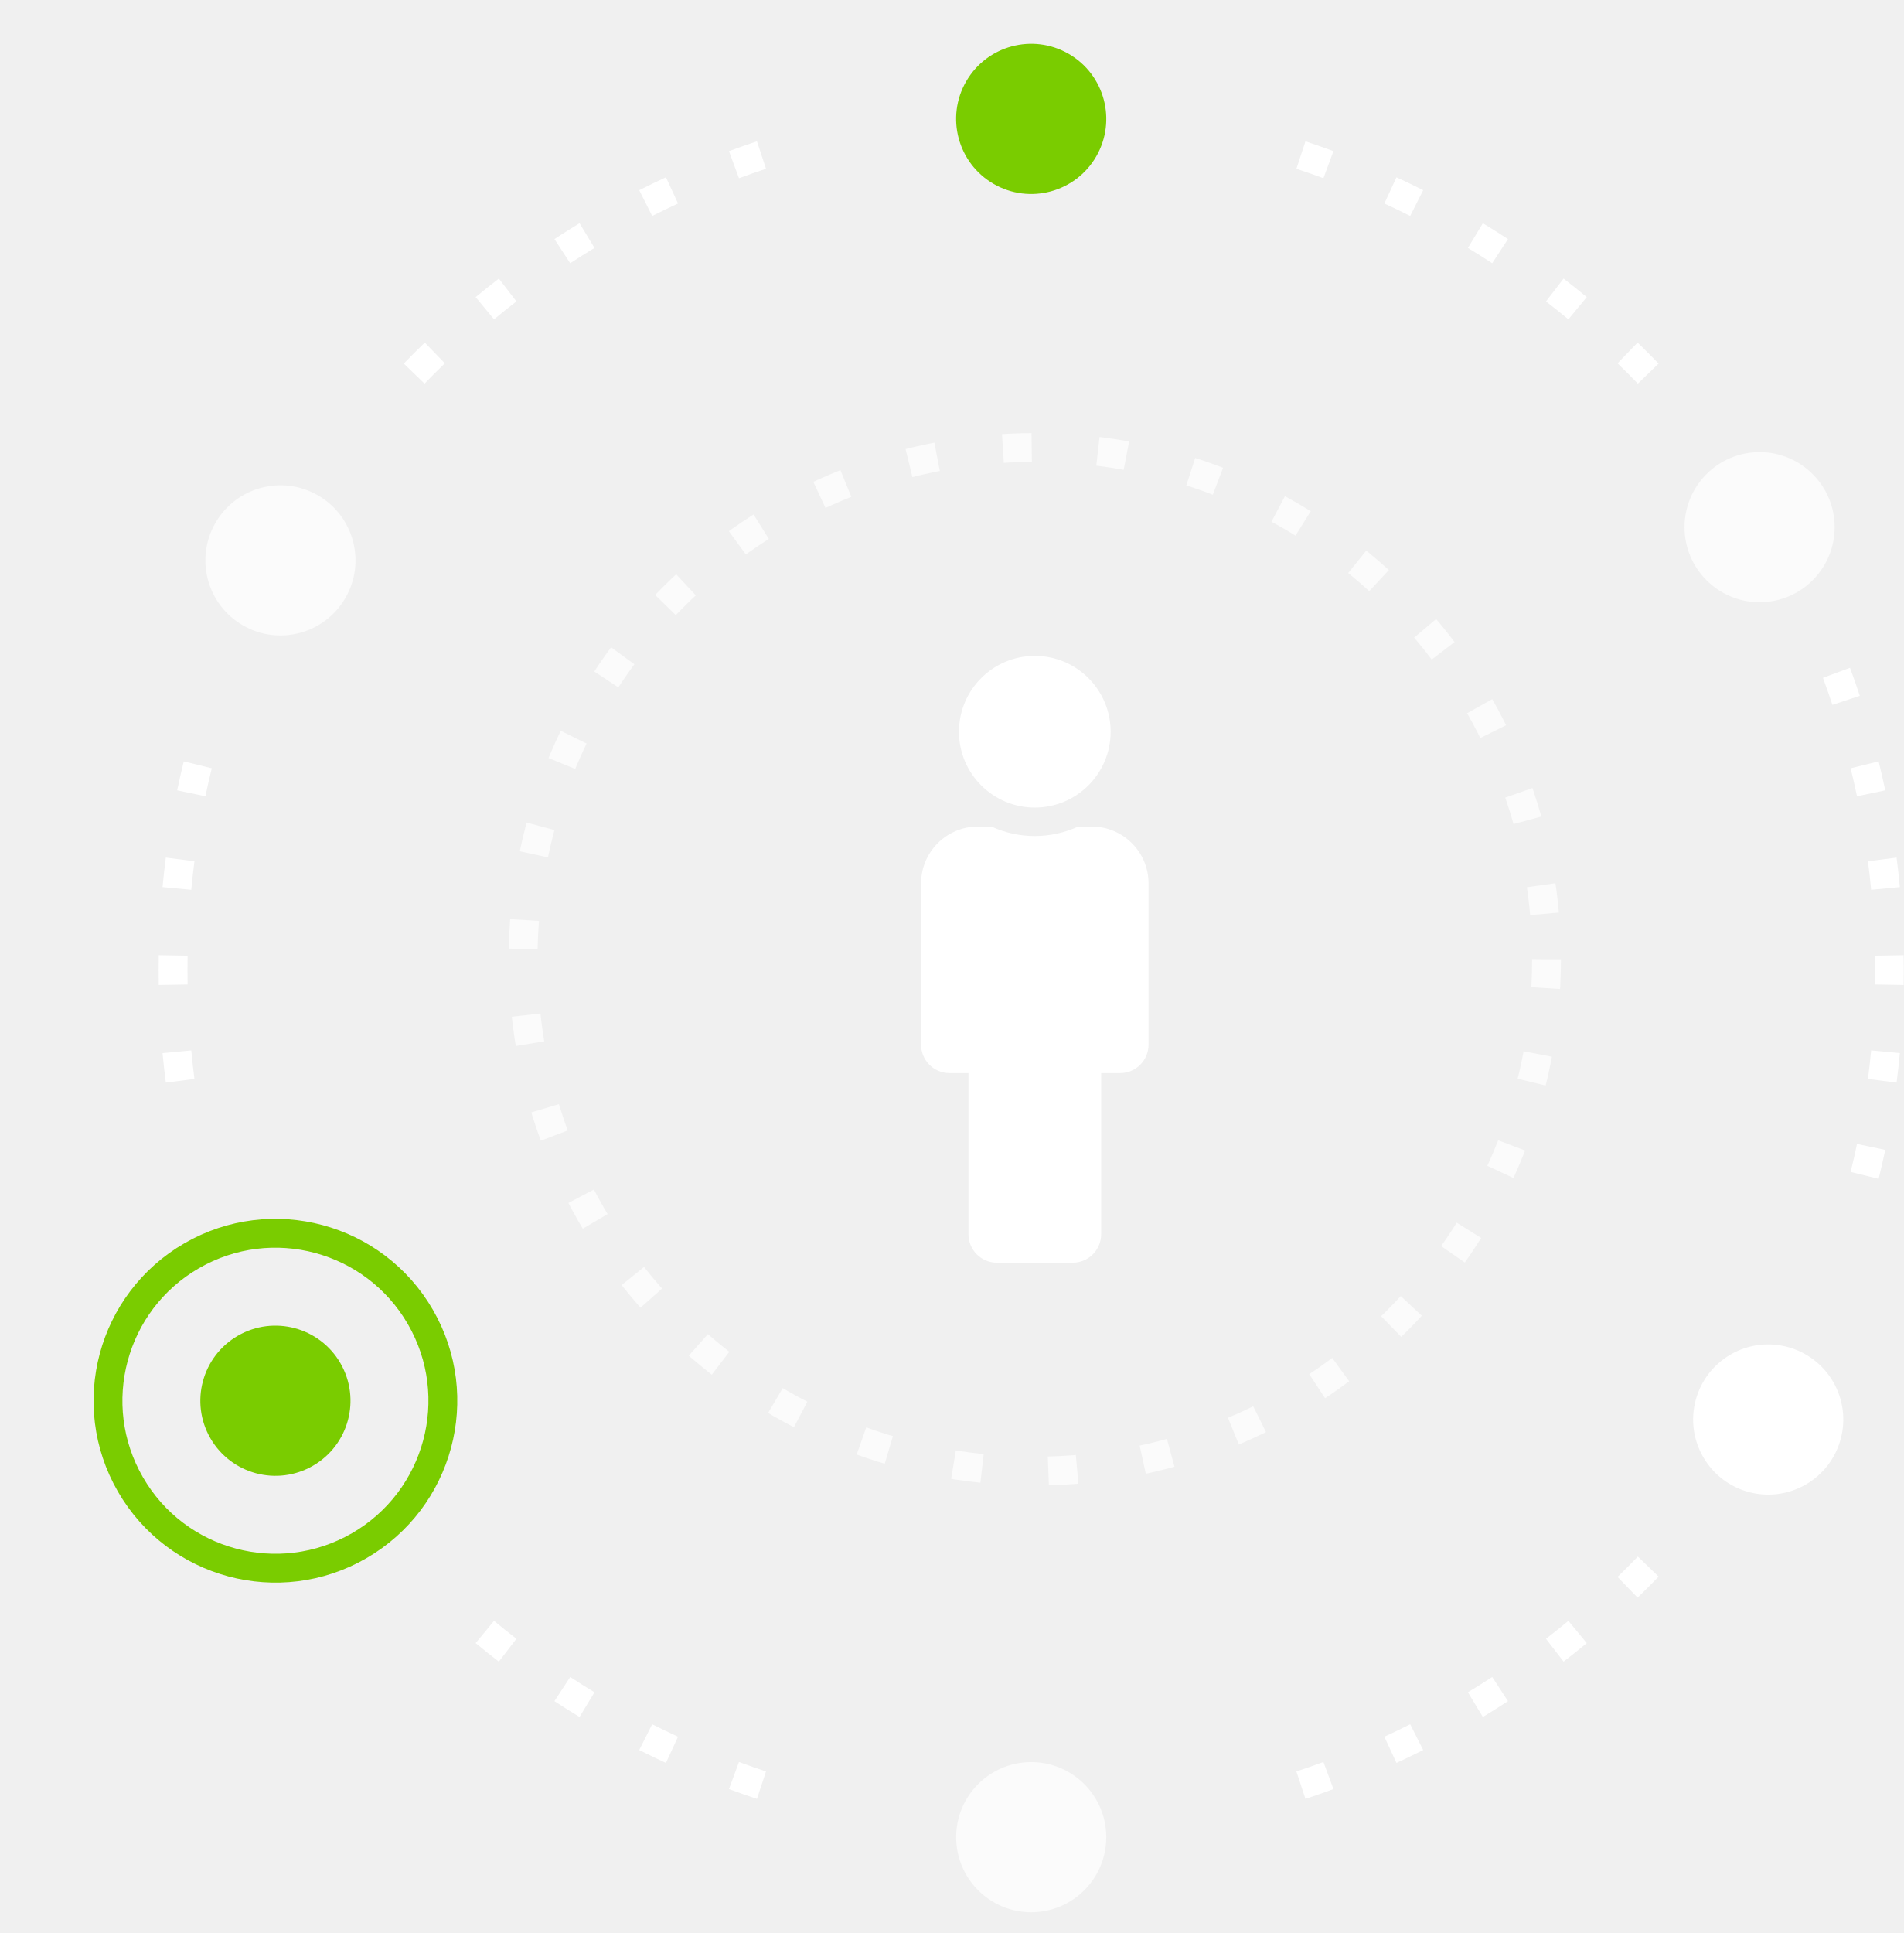
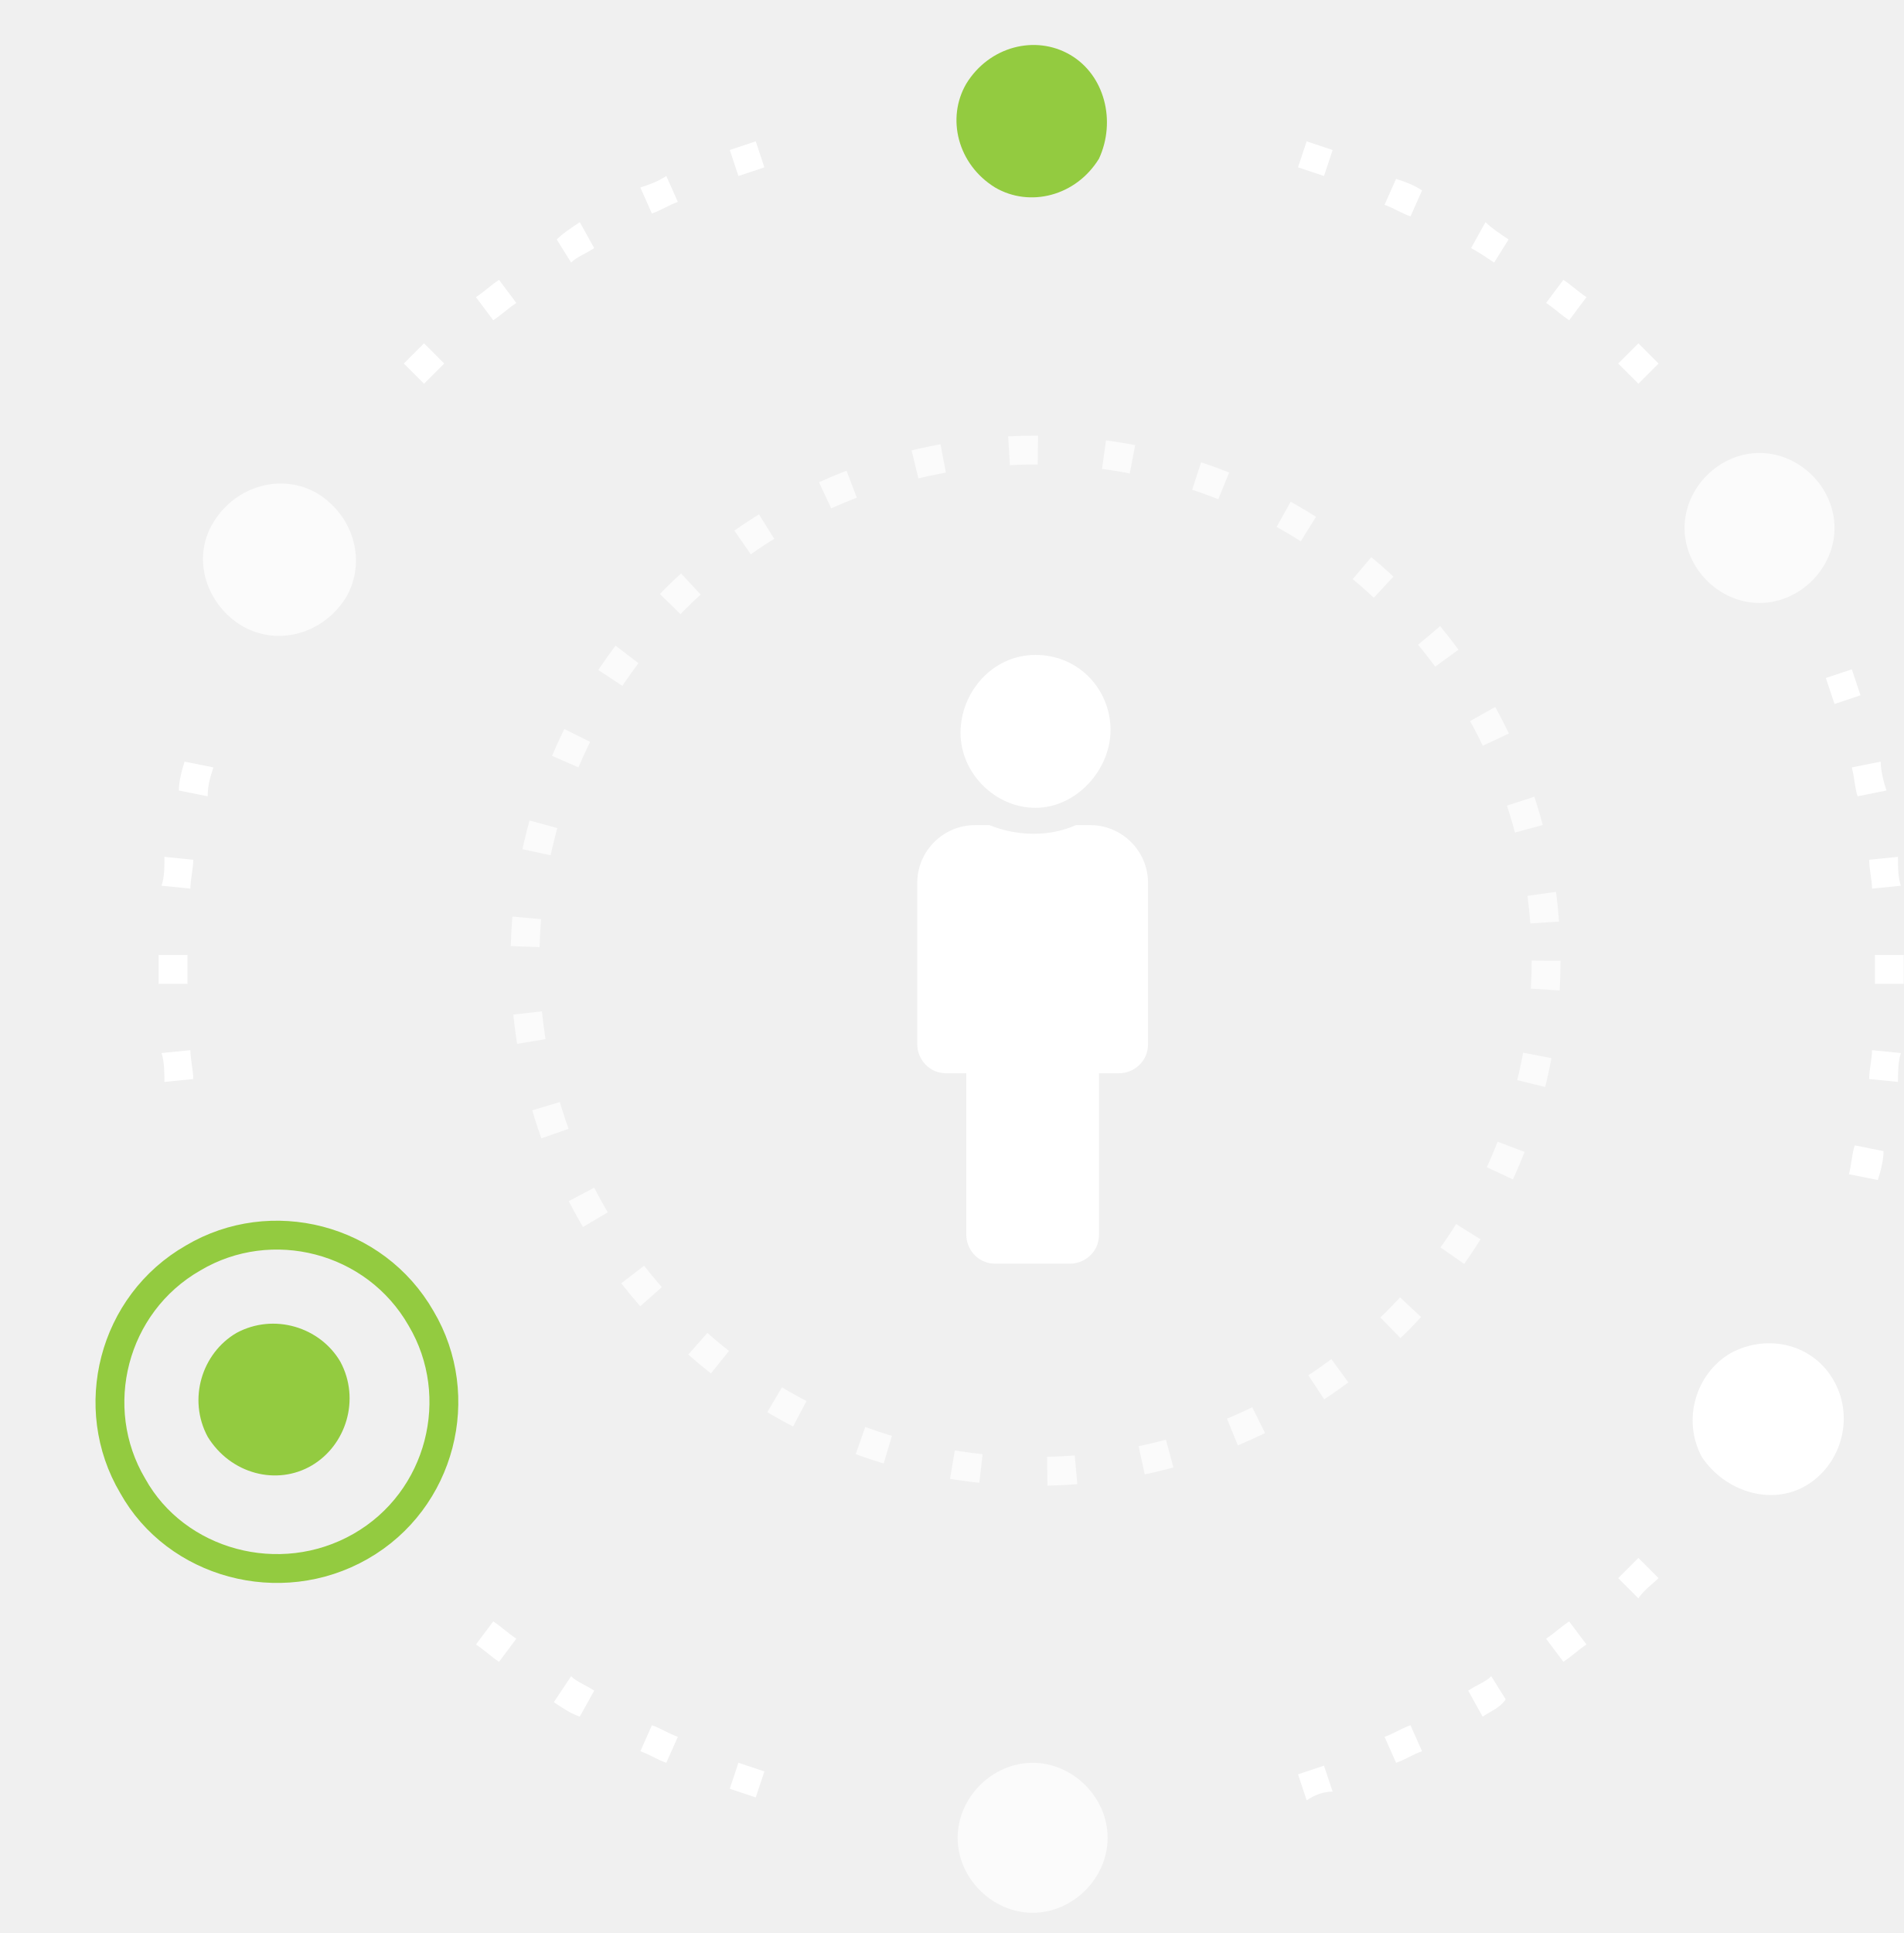
- <svg xmlns="http://www.w3.org/2000/svg" width="66" height="67" viewBox="0 0 66 67" fill="none">
-   <path fill-rule="evenodd" clip-rule="evenodd" d="M65.996 34.141L64.996 34.124C64.999 33.958 65 33.792 65 33.625C65 33.458 64.999 33.292 64.996 33.126L65.996 33.109C65.999 33.281 66 33.453 66 33.625C66 33.797 65.999 33.969 65.996 34.141ZM65.865 30.748L64.869 30.842C64.838 30.511 64.801 30.181 64.759 29.853L65.751 29.725C65.795 30.064 65.833 30.405 65.865 30.748ZM65.358 27.394L64.379 27.599C64.311 27.274 64.237 26.95 64.158 26.629L65.129 26.391C65.211 26.723 65.287 27.057 65.358 27.394ZM64.476 24.117L63.526 24.431C63.422 24.116 63.313 23.804 63.198 23.494L64.136 23.147C64.255 23.468 64.368 23.791 64.476 24.117ZM57.501 12.602L56.782 13.297C56.551 13.058 56.317 12.824 56.078 12.593L56.773 11.874C57.02 12.113 57.262 12.355 57.501 12.602ZM55.01 10.298L54.373 11.069C54.118 10.857 53.858 10.65 53.596 10.448L54.206 9.656C54.478 9.866 54.746 10.079 55.01 10.298ZM52.279 8.286L51.732 9.123C51.454 8.942 51.173 8.765 50.89 8.593L51.408 7.738C51.702 7.916 51.992 8.098 52.279 8.286ZM49.339 6.592L48.889 7.485C48.594 7.336 48.295 7.192 47.994 7.053L48.413 6.145C48.725 6.289 49.033 6.438 49.339 6.592ZM46.228 5.239L45.881 6.177C45.571 6.062 45.259 5.953 44.944 5.849L45.258 4.899C45.584 5.007 45.907 5.12 46.228 5.239ZM26.242 4.899L26.556 5.849C26.241 5.953 25.929 6.062 25.619 6.177L25.272 5.239C25.593 5.12 25.916 5.007 26.242 4.899ZM23.087 6.145L23.506 7.053C23.205 7.192 22.906 7.336 22.61 7.485L22.161 6.592C22.466 6.438 22.775 6.289 23.087 6.145ZM20.092 7.738L20.61 8.593C20.326 8.765 20.046 8.942 19.768 9.123L19.221 8.286C19.508 8.098 19.798 7.916 20.092 7.738ZM17.294 9.656L17.904 10.448C17.642 10.65 17.382 10.857 17.127 11.069L16.49 10.298C16.754 10.079 17.022 9.866 17.294 9.656ZM14.727 11.874L15.422 12.593C15.183 12.824 14.949 13.058 14.718 13.297L13.999 12.602C14.238 12.355 14.48 12.113 14.727 11.874ZM6.371 26.391L7.342 26.629C7.263 26.95 7.189 27.274 7.121 27.599L6.142 27.394C6.213 27.057 6.289 26.723 6.371 26.391ZM5.749 29.725L6.741 29.853C6.699 30.181 6.662 30.511 6.631 30.842L5.635 30.748C5.667 30.405 5.705 30.064 5.749 29.725ZM5.504 33.109C5.501 33.281 5.5 33.453 5.5 33.625C5.5 33.797 5.501 33.969 5.504 34.141L6.504 34.124C6.501 33.958 6.5 33.792 6.5 33.625C6.5 33.458 6.501 33.292 6.504 33.126L5.504 33.109ZM5.635 36.502L6.631 36.408C6.662 36.739 6.699 37.069 6.741 37.397L5.749 37.525C5.705 37.186 5.667 36.845 5.635 36.502ZM16.49 56.952L17.127 56.181C17.382 56.393 17.642 56.6 17.904 56.802L17.294 57.594C17.022 57.385 16.754 57.171 16.49 56.952ZM19.221 58.964C19.508 59.152 19.798 59.334 20.092 59.512L20.61 58.657C20.326 58.485 20.046 58.309 19.768 58.127L19.221 58.964ZM22.161 60.658L22.61 59.765C22.906 59.914 23.205 60.058 23.506 60.197L23.087 61.105C22.775 60.961 22.466 60.812 22.161 60.658ZM25.272 62.011L25.619 61.073C25.929 61.188 26.241 61.297 26.556 61.401L26.242 62.351C25.916 62.243 25.593 62.13 25.272 62.011ZM45.258 62.351L44.944 61.401C45.259 61.297 45.571 61.188 45.881 61.073L46.228 62.011C45.907 62.13 45.584 62.243 45.258 62.351ZM48.413 61.105L47.994 60.197C48.295 60.058 48.594 59.914 48.889 59.765L49.339 60.658C49.033 60.812 48.725 60.961 48.413 61.105ZM51.408 59.512L50.89 58.657C51.173 58.485 51.454 58.309 51.732 58.127L52.279 58.964C51.992 59.152 51.702 59.334 51.408 59.512ZM54.206 57.594L53.596 56.802C53.858 56.6 54.118 56.393 54.373 56.181L55.01 56.952C54.746 57.171 54.478 57.385 54.206 57.594ZM56.773 55.376L56.078 54.657C56.317 54.426 56.551 54.192 56.782 53.953L57.501 54.648C57.262 54.895 57.02 55.137 56.773 55.376ZM65.129 40.859C65.211 40.527 65.287 40.193 65.358 39.856L64.379 39.651C64.311 39.977 64.237 40.3 64.158 40.621L65.129 40.859ZM65.751 37.525L64.759 37.397C64.801 37.069 64.838 36.739 64.869 36.408L65.865 36.502C65.833 36.845 65.795 37.186 65.751 37.525Z" fill="white" />
-   <path d="M38.353 63.679C38.353 62.241 37.187 61.076 35.75 61.076C34.313 61.076 33.148 62.241 33.148 63.679C33.148 65.116 34.313 66.281 35.75 66.281C37.187 66.281 38.353 65.116 38.353 63.679Z" fill="white" fill-opacity="0.7" />
-   <path d="M37.051 1.867C35.806 1.149 34.215 1.575 33.496 2.82C32.777 4.065 33.204 5.657 34.449 6.375C35.694 7.094 37.285 6.667 38.004 5.423C38.723 4.178 38.296 2.586 37.051 1.867Z" fill="#7ACC00" />
-   <path d="M10.85 50.805C12.094 50.087 12.521 48.495 11.802 47.25C11.084 46.005 9.492 45.579 8.247 46.297C7.002 47.016 6.576 48.608 7.294 49.852C8.013 51.097 9.605 51.524 10.85 50.805Z" fill="#7ACC00" />
-   <path d="M12.45 53.578C15.226 51.975 16.178 48.425 14.575 45.649C12.972 42.873 9.422 41.922 6.646 43.525C3.87 45.127 2.919 48.677 4.522 51.453C6.125 54.229 9.674 55.18 12.45 53.578Z" stroke="#7ACC00" />
-   <path d="M63.604 18.273C63.604 16.835 62.439 15.67 61.002 15.67C59.564 15.67 58.399 16.835 58.399 18.273C58.399 19.71 59.564 20.875 61.002 20.875C62.439 20.875 63.604 19.71 63.604 18.273Z" fill="white" fill-opacity="0.7" />
-   <path d="M8.421 21.677C9.666 22.396 11.258 21.969 11.976 20.725C12.695 19.48 12.269 17.888 11.024 17.169C9.779 16.451 8.187 16.877 7.469 18.122C6.75 19.367 7.177 20.959 8.421 21.677Z" fill="white" fill-opacity="0.7" />
-   <path d="M62.602 51.456C63.847 50.737 64.273 49.145 63.555 47.901C62.836 46.656 61.244 46.229 59.999 46.948C58.755 47.667 58.328 49.258 59.047 50.503C59.766 51.748 61.357 52.175 62.602 51.456Z" fill="white" />
-   <circle cx="35.875" cy="33.25" r="17.74" stroke="white" stroke-opacity="0.7" stroke-dasharray="1 2.3" />
-   <path d="M35.875 22.734C37.327 22.734 38.504 23.911 38.504 25.363C38.504 26.815 37.327 27.992 35.875 27.992C34.423 27.992 33.246 26.815 33.246 25.363C33.246 23.911 34.423 22.734 35.875 22.734ZM37.847 28.649H37.38C36.447 29.078 35.343 29.097 34.37 28.649H33.903C32.814 28.649 31.932 29.532 31.932 30.621V36.208C31.932 36.752 32.373 37.194 32.917 37.194H33.575V42.78C33.575 43.324 34.016 43.766 34.561 43.766H37.19C37.734 43.766 38.175 43.324 38.175 42.78V37.194H38.833C39.377 37.194 39.818 36.752 39.818 36.208V30.621C39.818 29.532 38.936 28.649 37.847 28.649Z" fill="white" />
+ <svg xmlns="http://www.w3.org/2000/svg" version="1.1" id="Layer_1" x="0px" y="0px" viewBox="0 0 66 67" style="enable-background:new 0 0 66 67;" xml:space="preserve">
+   <style type="text/css">
+ 	.st0{fill-rule:evenodd;clip-rule:evenodd;fill:#FFFFFF;}
+ 	.st1{fill:#FFFFFF;fill-opacity:0.7;}
+ 	.st2{fill:#93CB40;}
+ 	.st3{fill:none;stroke:#93CB40;}
+ 	.st4{fill:#FFFFFF;}
+ 	.st5{fill:none;stroke:#FFFFFF;stroke-opacity:0.7;stroke-dasharray:1,2.3;}
+ </style>
+   <path class="st0" d="M66,34.1l-1,0c0-0.2,0-0.3,0-0.5c0-0.2,0-0.3,0-0.5l1,0c0,0.2,0,0.3,0,0.5C66,33.8,66,34,66,34.1z M65.9,30.7  l-1,0.1c0-0.3-0.1-0.7-0.1-1l1-0.1C65.8,30.1,65.8,30.4,65.9,30.7z M65.4,27.4l-1,0.2c-0.1-0.3-0.1-0.6-0.2-1l1-0.2  C65.2,26.7,65.3,27.1,65.4,27.4z M64.5,24.1l-0.9,0.3c-0.1-0.3-0.2-0.6-0.3-0.9l0.9-0.3C64.3,23.5,64.4,23.8,64.5,24.1z M57.5,12.6  l-0.7,0.7c-0.2-0.2-0.5-0.5-0.7-0.7l0.7-0.7C57,12.1,57.3,12.4,57.5,12.6z M55,10.3l-0.6,0.8c-0.3-0.2-0.5-0.4-0.8-0.6l0.6-0.8  C54.5,9.9,54.7,10.1,55,10.3z M52.3,8.3l-0.5,0.8c-0.3-0.2-0.6-0.4-0.8-0.5l0.5-0.9C51.7,7.9,52,8.1,52.3,8.3z M49.3,6.6l-0.4,0.9  c-0.3-0.1-0.6-0.3-0.9-0.4l0.4-0.9C48.7,6.3,49,6.4,49.3,6.6z M46.2,5.2l-0.3,0.9c-0.3-0.1-0.6-0.2-0.9-0.3l0.3-0.9  C45.6,5,45.9,5.1,46.2,5.2z M26.2,4.9l0.3,0.9c-0.3,0.1-0.6,0.2-0.9,0.3l-0.3-0.9C25.6,5.1,25.9,5,26.2,4.9z M23.1,6.1l0.4,0.9  c-0.3,0.1-0.6,0.3-0.9,0.4l-0.4-0.9C22.5,6.4,22.8,6.3,23.1,6.1z M20.1,7.7l0.5,0.9c-0.3,0.2-0.6,0.3-0.8,0.5l-0.5-0.8  C19.5,8.1,19.8,7.9,20.1,7.7z M17.3,9.7l0.6,0.8c-0.3,0.2-0.5,0.4-0.8,0.6l-0.6-0.8C16.8,10.1,17,9.9,17.3,9.7z M14.7,11.9l0.7,0.7  c-0.2,0.2-0.5,0.5-0.7,0.7L14,12.6C14.2,12.4,14.5,12.1,14.7,11.9z M6.4,26.4l1,0.2c-0.1,0.3-0.2,0.6-0.2,1l-1-0.2  C6.2,27.1,6.3,26.7,6.4,26.4z M5.7,29.7l1,0.1c0,0.3-0.1,0.7-0.1,1l-1-0.1C5.7,30.4,5.7,30.1,5.7,29.7z M5.5,33.1c0,0.2,0,0.3,0,0.5  s0,0.3,0,0.5l1,0c0-0.2,0-0.3,0-0.5c0-0.2,0-0.3,0-0.5L5.5,33.1z M5.6,36.5l1-0.1c0,0.3,0.1,0.7,0.1,1l-1,0.1  C5.7,37.2,5.7,36.8,5.6,36.5z M16.5,57l0.6-0.8c0.3,0.2,0.5,0.4,0.8,0.6l-0.6,0.8C17,57.4,16.8,57.2,16.5,57z M19.2,59  c0.3,0.2,0.6,0.4,0.9,0.5l0.5-0.9c-0.3-0.2-0.6-0.3-0.8-0.5L19.2,59z M22.2,60.7l0.4-0.9c0.3,0.1,0.6,0.3,0.9,0.4l-0.4,0.9  C22.8,61,22.5,60.8,22.2,60.7z M25.3,62l0.3-0.9c0.3,0.1,0.6,0.2,0.9,0.3l-0.3,0.9C25.9,62.2,25.6,62.1,25.3,62z M45.3,62.4  l-0.3-0.9c0.3-0.1,0.6-0.2,0.9-0.3l0.3,0.9C45.9,62.1,45.6,62.2,45.3,62.4z M48.4,61.1L48,60.2c0.3-0.1,0.6-0.3,0.9-0.4l0.4,0.9  C49,60.8,48.7,61,48.4,61.1z M51.4,59.5l-0.5-0.9c0.3-0.2,0.6-0.3,0.8-0.5l0.5,0.8C52,59.2,51.7,59.3,51.4,59.5z M54.2,57.6  l-0.6-0.8c0.3-0.2,0.5-0.4,0.8-0.6L55,57C54.7,57.2,54.5,57.4,54.2,57.6z M56.8,55.4l-0.7-0.7c0.2-0.2,0.5-0.5,0.7-0.7l0.7,0.7  C57.3,54.9,57,55.1,56.8,55.4z M65.1,40.9c0.1-0.3,0.2-0.7,0.2-1l-1-0.2c-0.1,0.3-0.1,0.6-0.2,1L65.1,40.9z M65.8,37.5l-1-0.1  c0-0.3,0.1-0.7,0.1-1l1,0.1C65.8,36.8,65.8,37.2,65.8,37.5z" />
+   <path class="st1" d="M38.4,63.7c0-1.4-1.2-2.6-2.6-2.6c-1.4,0-2.6,1.2-2.6,2.6c0,1.4,1.2,2.6,2.6,2.6C37.2,66.3,38.4,65.1,38.4,63.7  z" />
+   <path class="st2" d="M37.1,1.9c-1.2-0.7-2.8-0.3-3.6,1c-0.7,1.2-0.3,2.8,1,3.6c1.2,0.7,2.8,0.3,3.6-1C38.7,4.2,38.3,2.6,37.1,1.9z" />
+   <path class="st2" d="M10.8,50.8c1.2-0.7,1.7-2.3,1-3.6c-0.7-1.2-2.3-1.7-3.6-1c-1.2,0.7-1.7,2.3-1,3.6C8,51.1,9.6,51.5,10.8,50.8z" />
+   <path class="st3" d="M12.5,53.6c2.8-1.6,3.7-5.2,2.1-7.9c-1.6-2.8-5.2-3.7-7.9-2.1c-2.8,1.6-3.7,5.2-2.1,7.9  C6.1,54.2,9.7,55.2,12.5,53.6z" />
+   <path class="st1" d="M63.6,18.3c0-1.4-1.2-2.6-2.6-2.6s-2.6,1.2-2.6,2.6c0,1.4,1.2,2.6,2.6,2.6S63.6,19.7,63.6,18.3z" />
+   <path class="st1" d="M8.4,21.7c1.2,0.7,2.8,0.3,3.6-1c0.7-1.2,0.3-2.8-1-3.6c-1.2-0.7-2.8-0.3-3.6,1S7.2,21,8.4,21.7z" />
+   <path class="st4" d="M62.6,51.5c1.2-0.7,1.7-2.3,1-3.6s-2.3-1.7-3.6-1c-1.2,0.7-1.7,2.3-1,3.6C59.8,51.7,61.4,52.2,62.6,51.5z" />
+   <circle class="st5" cx="35.9" cy="33.3" r="17.7" />
+   <path class="st4" d="M35.9,22.7c1.5,0,2.6,1.2,2.6,2.6S37.3,28,35.9,28s-2.6-1.2-2.6-2.6S34.4,22.7,35.9,22.7z M37.8,28.6h-0.5  c-0.9,0.4-2,0.4-3,0h-0.5c-1.1,0-2,0.9-2,2v5.6c0,0.5,0.4,1,1,1h0.7v5.6c0,0.5,0.4,1,1,1h2.6c0.5,0,1-0.4,1-1v-5.6h0.7  c0.5,0,1-0.4,1-1v-5.6C39.8,29.5,38.9,28.6,37.8,28.6z" />
</svg>
